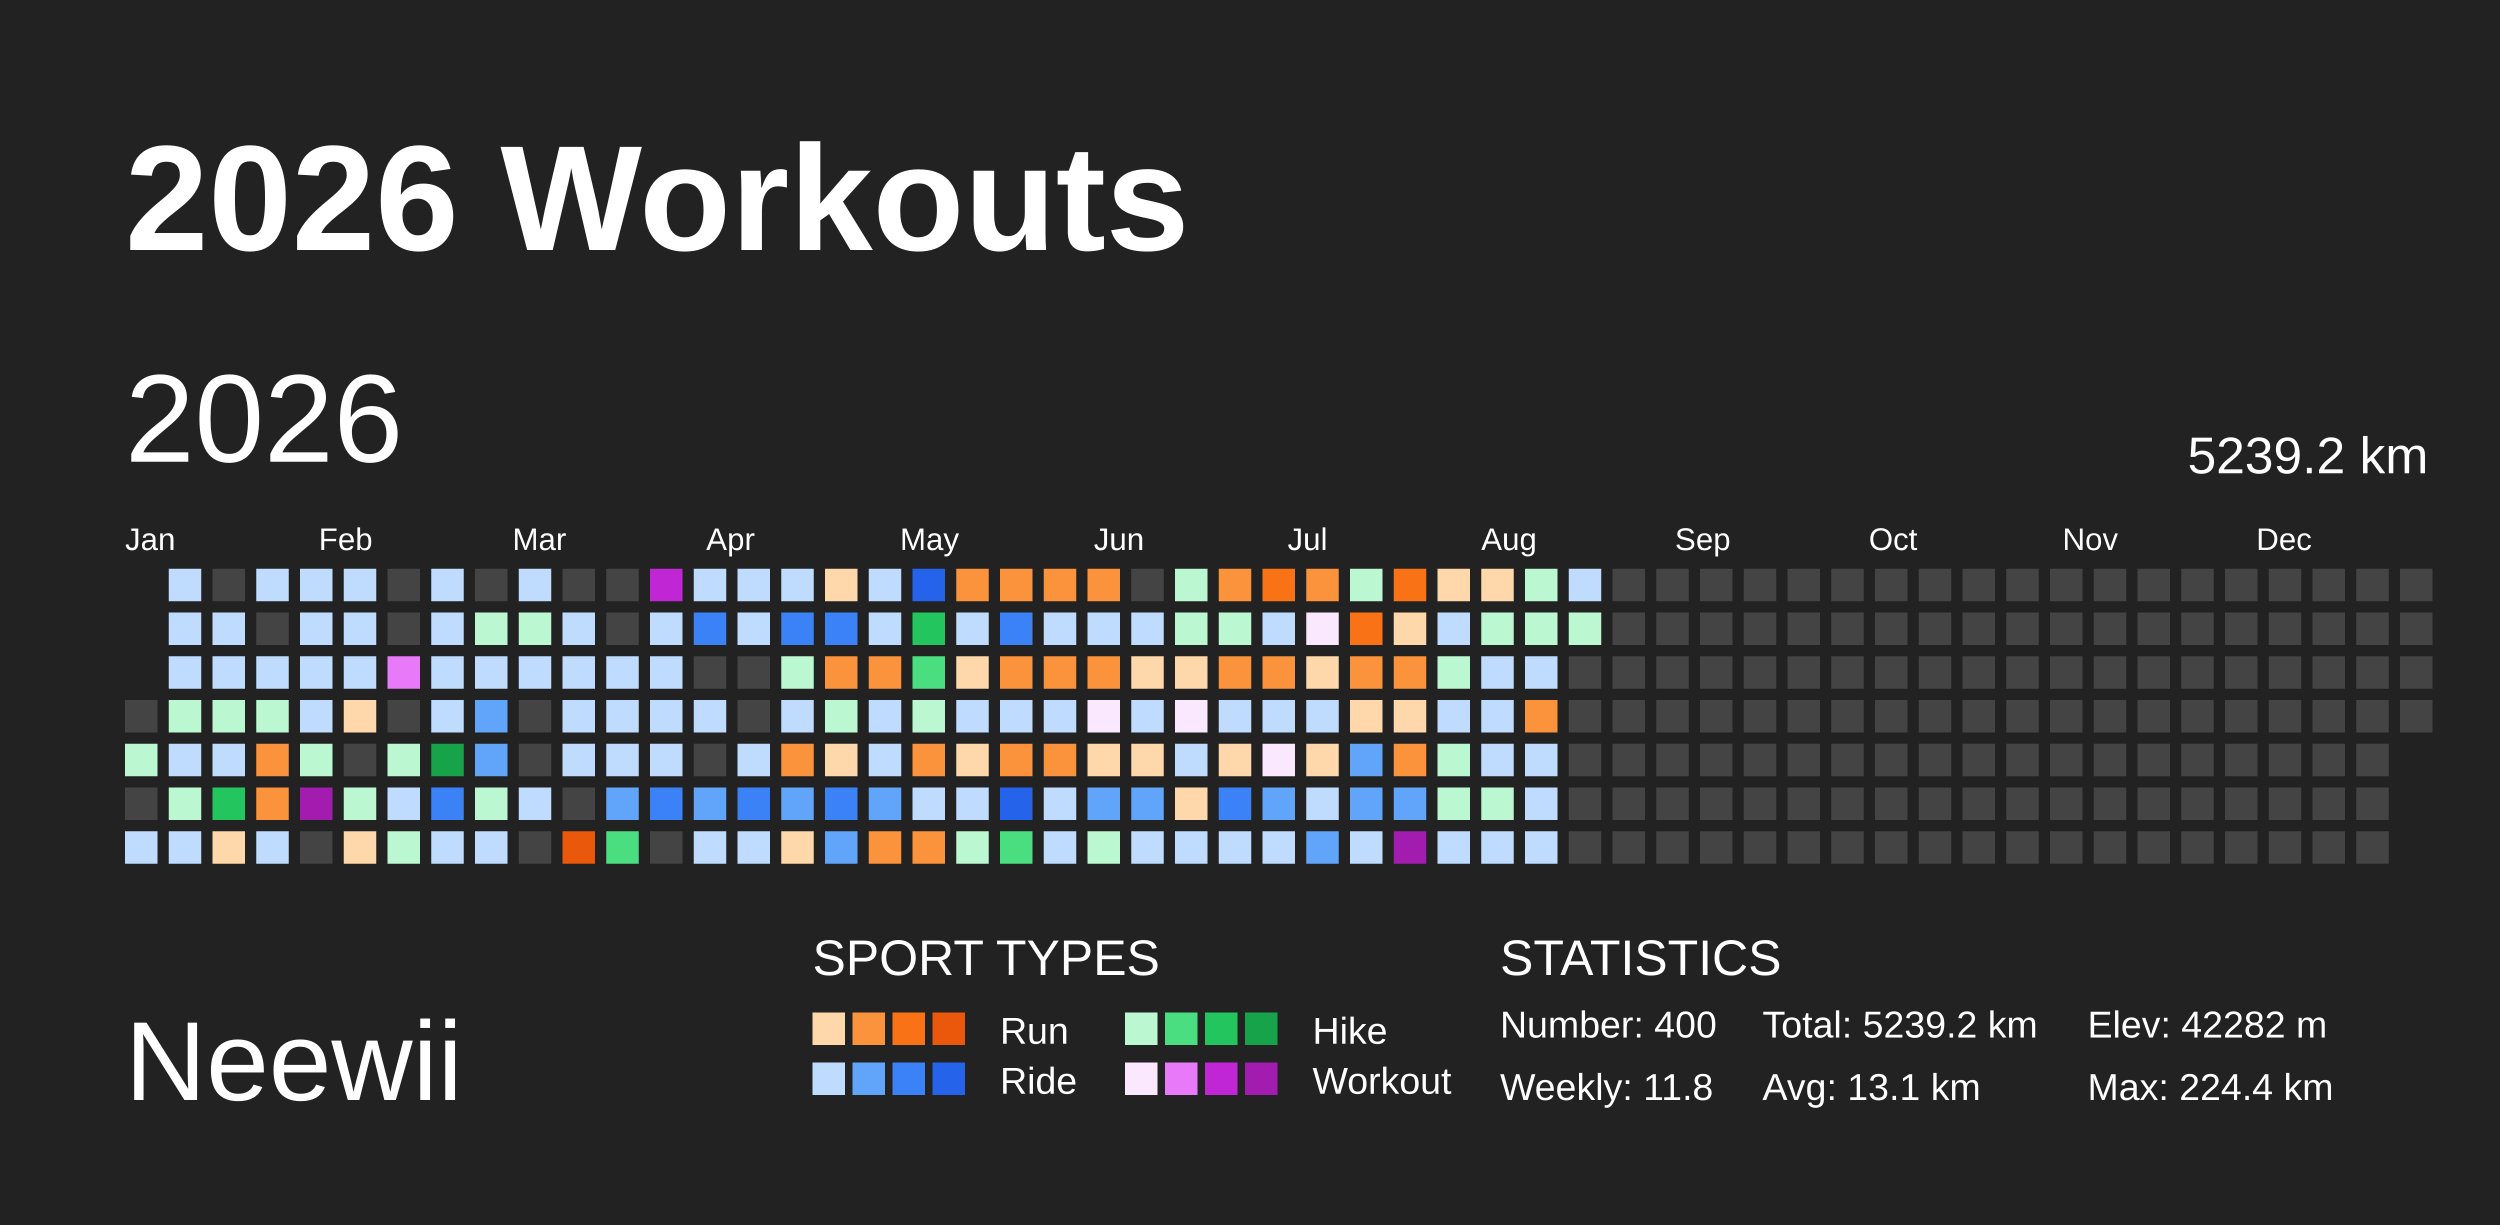
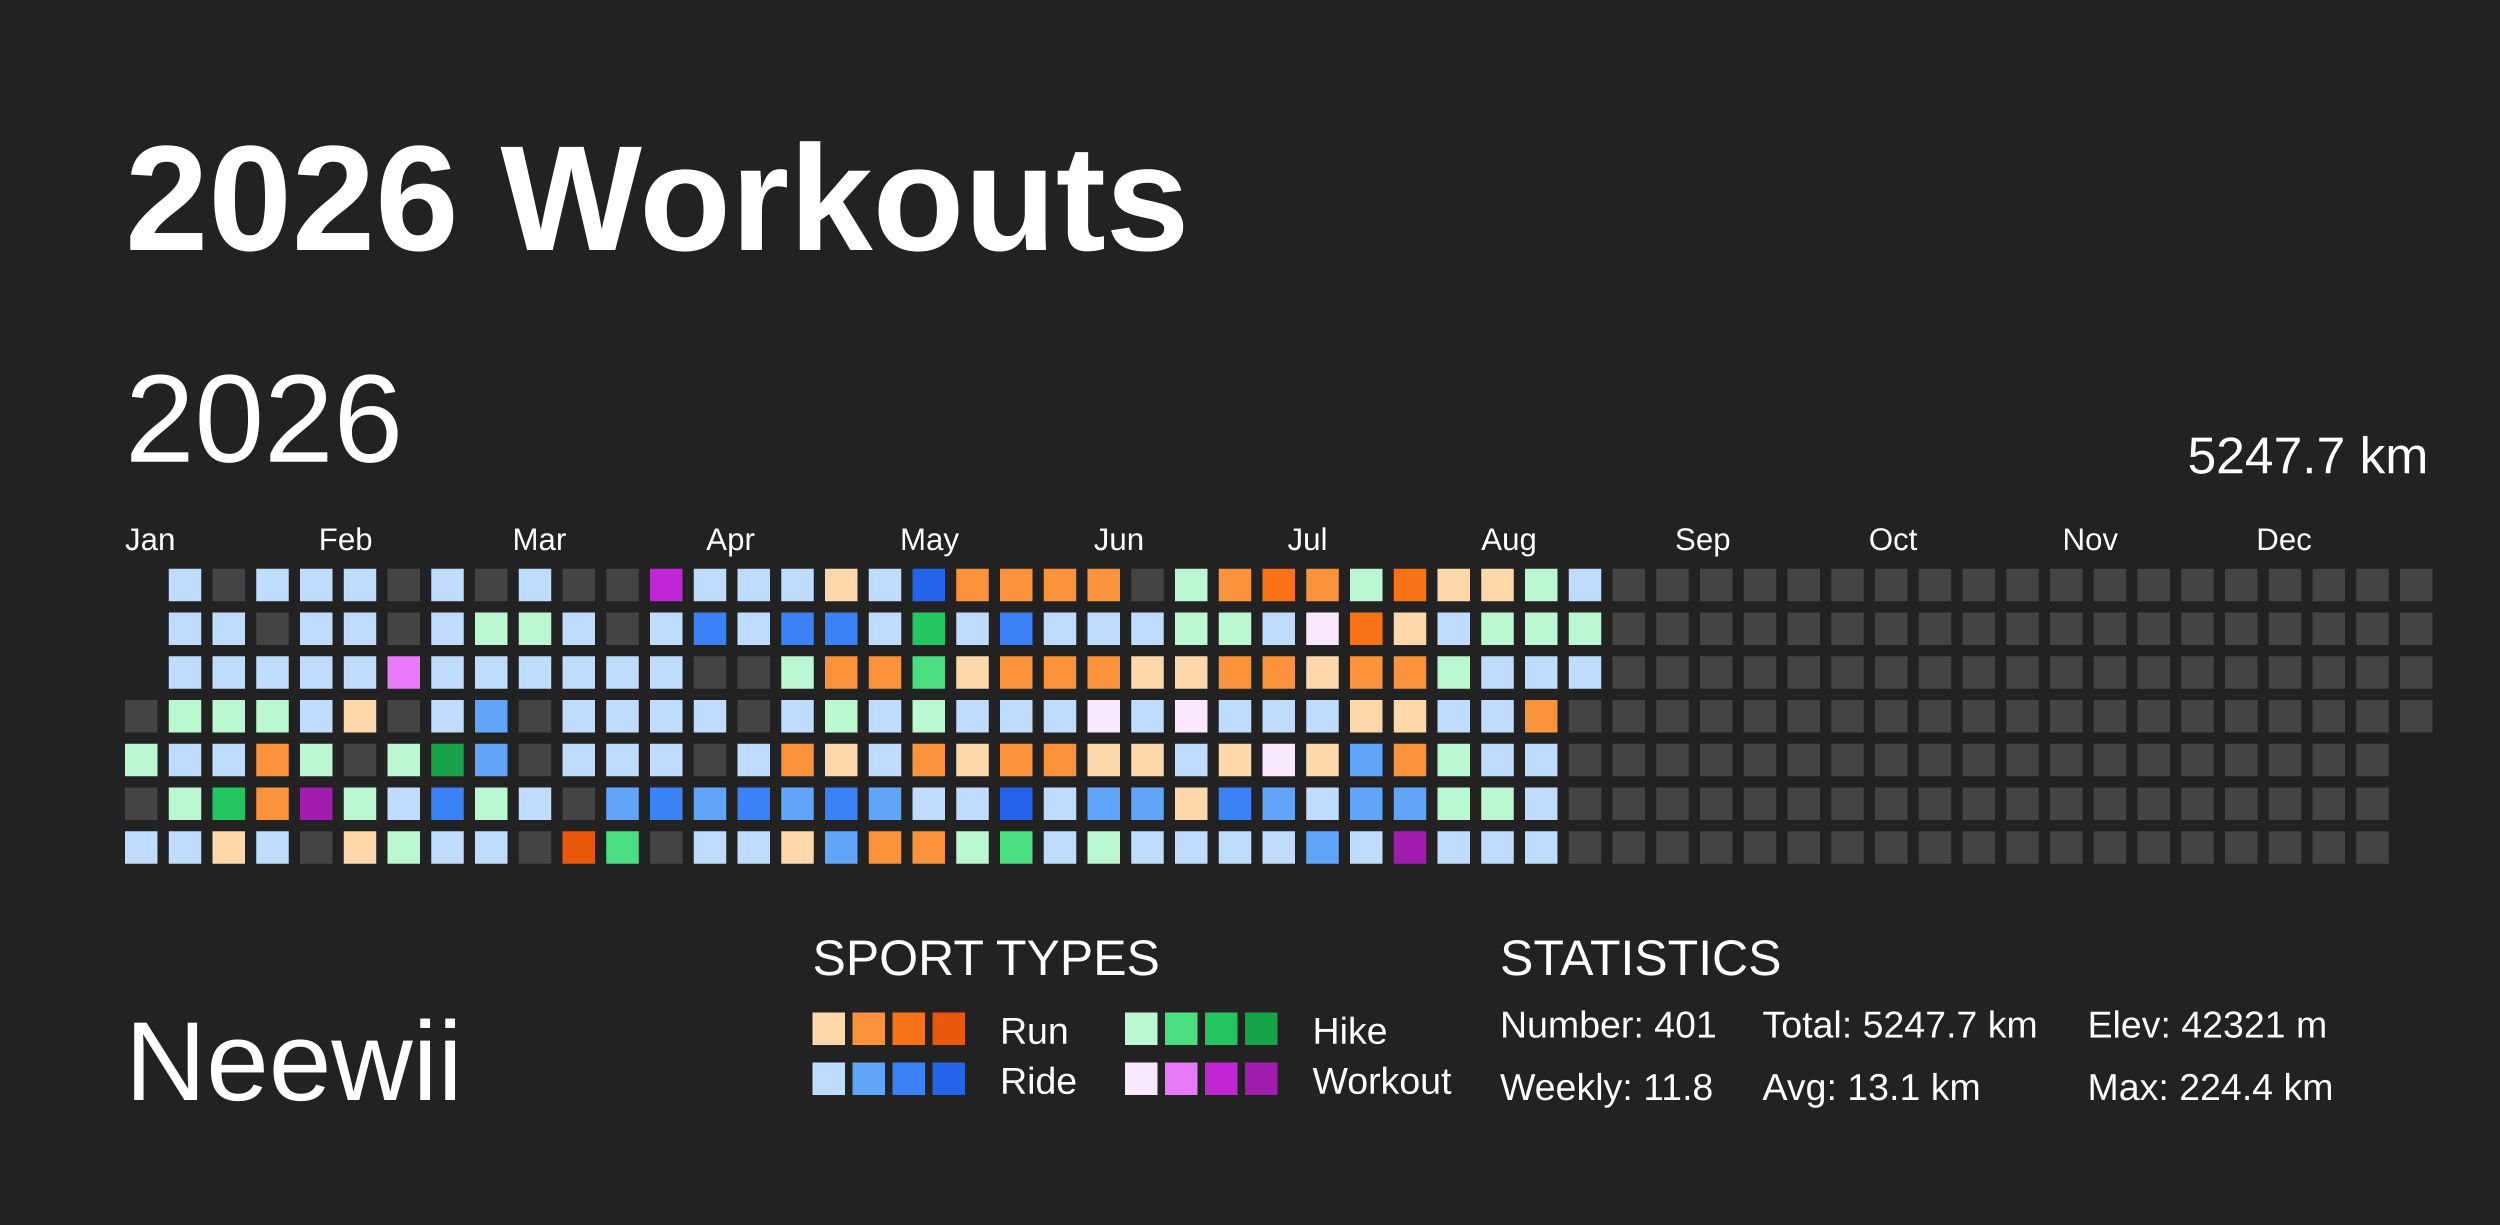
<svg xmlns="http://www.w3.org/2000/svg" baseProfile="full" height="98mm" version="1.1" viewBox="0,0,200,98" width="200mm">
  <defs />
  <rect fill="#222222" height="98" width="200" x="0" y="0" />
  <text fill="#FFFFFF" style="font-size:12px; font-family:Arial; font-weight:bold;" x="10" y="20">2026 Workouts</text>
  <text fill="#FFFFFF" style="font-size:9px; font-family:Arial" x="10" y="88">Neewii</text>
  <text fill="#FFFFFF" style="font-size:4px; font-family:Arial" x="65" y="78">SPORT TYPES</text>
  <rect fill="#fed7aa" height="2.6" width="2.6" x="65.0" y="81" />
  <rect fill="#fb923c" height="2.6" width="2.6" x="68.2" y="81" />
  <rect fill="#f97316" height="2.6" width="2.6" x="71.4" y="81" />
  <rect fill="#ea580c" height="2.6" width="2.6" x="74.6" y="81" />
  <text fill="#FFFFFF" style="font-size:3px; font-family:Arial" x="80" y="83.5">Run</text>
  <rect fill="#bbf7d0" height="2.6" width="2.6" x="90.0" y="81" />
  <rect fill="#4ade80" height="2.6" width="2.6" x="93.2" y="81" />
  <rect fill="#22c55e" height="2.6" width="2.6" x="96.4" y="81" />
  <rect fill="#16a34a" height="2.6" width="2.6" x="99.6" y="81" />
  <text fill="#FFFFFF" style="font-size:3px; font-family:Arial" x="105" y="83.5">Hike</text>
  <rect fill="#bfdbfe" height="2.6" width="2.6" x="65.0" y="85" />
  <rect fill="#60a5fa" height="2.6" width="2.6" x="68.2" y="85" />
  <rect fill="#3b82f6" height="2.6" width="2.6" x="71.4" y="85" />
  <rect fill="#2563eb" height="2.6" width="2.6" x="74.6" y="85" />
  <text fill="#FFFFFF" style="font-size:3px; font-family:Arial" x="80" y="87.5">Ride</text>
  <rect fill="#fae8ff" height="2.6" width="2.6" x="90.0" y="85" />
  <rect fill="#e879f9" height="2.6" width="2.6" x="93.2" y="85" />
  <rect fill="#c026d3" height="2.6" width="2.6" x="96.4" y="85" />
  <rect fill="#a21caf" height="2.6" width="2.6" x="99.6" y="85" />
  <text fill="#FFFFFF" style="font-size:3px; font-family:Arial" x="105" y="87.5">Workout</text>
  <text fill="#FFFFFF" style="font-size:4px; font-family:Arial" x="120" y="78">STATISTICS</text>
-   <text fill="#FFFFFF" style="font-size:3px; font-family:Arial" x="120" y="83">Number: 400</text>
+   <text fill="#FFFFFF" style="font-size:3px; font-family:Arial" x="120" y="83">Number: 401</text>
  <text fill="#FFFFFF" style="font-size:3px; font-family:Arial" x="120" y="88">Weekly: 11.8</text>
-   <text fill="#FFFFFF" style="font-size:3px; font-family:Arial" x="141" y="83">Total: 5239.2 km</text>
+   <text fill="#FFFFFF" style="font-size:3px; font-family:Arial" x="141" y="83">Total: 5247.7 km</text>
  <text fill="#FFFFFF" style="font-size:3px; font-family:Arial" x="141" y="88">Avg: 13.1 km</text>
-   <text fill="#FFFFFF" style="font-size:3px; font-family:Arial" x="167" y="83">Elev: 42282 m</text>
+   <text fill="#FFFFFF" style="font-size:3px; font-family:Arial" x="167" y="83">Elev: 42321 m</text>
  <text fill="#FFFFFF" style="font-size:3px; font-family:Arial" x="167" y="88">Max: 224.4 km</text>
  <text dominant-baseline="hanging" fill="#FFFFFF" style="font-size:10.0px; font-family:Arial;" x="10" y="30">2026</text>
-   <text dominant-baseline="hanging" fill="#FFFFFF" style="font-size:4.125px; font-family:Arial;" x="175" y="35">5239.2 km</text>
+   <text dominant-baseline="hanging" fill="#FFFFFF" style="font-size:4.125px; font-family:Arial;" x="175" y="35">5247.7 km</text>
  <text fill="#FFFFFF" style="font-size:2.5px; font-family:Arial" x="10.0" y="44">Jan</text>
  <text fill="#FFFFFF" style="font-size:2.5px; font-family:Arial" x="25.5" y="44">Feb</text>
  <text fill="#FFFFFF" style="font-size:2.5px; font-family:Arial" x="41.0" y="44">Mar</text>
  <text fill="#FFFFFF" style="font-size:2.5px; font-family:Arial" x="56.5" y="44">Apr</text>
  <text fill="#FFFFFF" style="font-size:2.5px; font-family:Arial" x="72.0" y="44">May</text>
  <text fill="#FFFFFF" style="font-size:2.5px; font-family:Arial" x="87.5" y="44">Jun</text>
  <text fill="#FFFFFF" style="font-size:2.5px; font-family:Arial" x="103.0" y="44">Jul</text>
  <text fill="#FFFFFF" style="font-size:2.5px; font-family:Arial" x="118.5" y="44">Aug</text>
  <text fill="#FFFFFF" style="font-size:2.5px; font-family:Arial" x="134.0" y="44">Sep</text>
  <text fill="#FFFFFF" style="font-size:2.5px; font-family:Arial" x="149.5" y="44">Oct</text>
  <text fill="#FFFFFF" style="font-size:2.5px; font-family:Arial" x="165.0" y="44">Nov</text>
  <text fill="#FFFFFF" style="font-size:2.5px; font-family:Arial" x="180.5" y="44">Dec</text>
  <rect fill="#444444" height="2.6" width="2.6" x="10.0" y="56.0" />
  <rect fill="#bbf7d0" height="2.6" width="2.6" x="10.0" y="59.5" />
  <rect fill="#444444" height="2.6" width="2.6" x="10.0" y="63.0" />
  <rect fill="#bfdbfe" height="2.6" width="2.6" x="10.0" y="66.5" />
  <rect fill="#bfdbfe" height="2.6" width="2.6" x="13.5" y="45.5" />
  <rect fill="#bfdbfe" height="2.6" width="2.6" x="13.5" y="49.0" />
  <rect fill="#bfdbfe" height="2.6" width="2.6" x="13.5" y="52.5" />
  <rect fill="#bbf7d0" height="2.6" width="2.6" x="13.5" y="56.0" />
  <rect fill="#bfdbfe" height="2.6" width="2.6" x="13.5" y="59.5" />
  <rect fill="#bbf7d0" height="2.6" width="2.6" x="13.5" y="63.0" />
  <rect fill="#bfdbfe" height="2.6" width="2.6" x="13.5" y="66.5" />
  <rect fill="#444444" height="2.6" width="2.6" x="17.0" y="45.5" />
  <rect fill="#bfdbfe" height="2.6" width="2.6" x="17.0" y="49.0" />
  <rect fill="#bfdbfe" height="2.6" width="2.6" x="17.0" y="52.5" />
  <rect fill="#bbf7d0" height="2.6" width="2.6" x="17.0" y="56.0" />
  <rect fill="#bfdbfe" height="2.6" width="2.6" x="17.0" y="59.5" />
  <rect fill="#22c55e" height="2.6" width="2.6" x="17.0" y="63.0" />
  <rect fill="#fed7aa" height="2.6" width="2.6" x="17.0" y="66.5" />
  <rect fill="#bfdbfe" height="2.6" width="2.6" x="20.5" y="45.5" />
  <rect fill="#444444" height="2.6" width="2.6" x="20.5" y="49.0" />
  <rect fill="#bfdbfe" height="2.6" width="2.6" x="20.5" y="52.5" />
  <rect fill="#bbf7d0" height="2.6" width="2.6" x="20.5" y="56.0" />
  <rect fill="#fb923c" height="2.6" width="2.6" x="20.5" y="59.5" />
  <rect fill="#fb923c" height="2.6" width="2.6" x="20.5" y="63.0" />
  <rect fill="#bfdbfe" height="2.6" width="2.6" x="20.5" y="66.5" />
  <rect fill="#bfdbfe" height="2.6" width="2.6" x="24.0" y="45.5" />
  <rect fill="#bfdbfe" height="2.6" width="2.6" x="24.0" y="49.0" />
  <rect fill="#bfdbfe" height="2.6" width="2.6" x="24.0" y="52.5" />
  <rect fill="#bfdbfe" height="2.6" width="2.6" x="24.0" y="56.0" />
  <rect fill="#bbf7d0" height="2.6" width="2.6" x="24.0" y="59.5" />
  <rect fill="#a21caf" height="2.6" width="2.6" x="24.0" y="63.0" />
  <rect fill="#444444" height="2.6" width="2.6" x="24.0" y="66.5" />
  <rect fill="#bfdbfe" height="2.6" width="2.6" x="27.5" y="45.5" />
  <rect fill="#bfdbfe" height="2.6" width="2.6" x="27.5" y="49.0" />
  <rect fill="#bfdbfe" height="2.6" width="2.6" x="27.5" y="52.5" />
  <rect fill="#fed7aa" height="2.6" width="2.6" x="27.5" y="56.0" />
  <rect fill="#444444" height="2.6" width="2.6" x="27.5" y="59.5" />
  <rect fill="#bbf7d0" height="2.6" width="2.6" x="27.5" y="63.0" />
  <rect fill="#fed7aa" height="2.6" width="2.6" x="27.5" y="66.5" />
  <rect fill="#444444" height="2.6" width="2.6" x="31.0" y="45.5" />
  <rect fill="#444444" height="2.6" width="2.6" x="31.0" y="49.0" />
  <rect fill="#e879f9" height="2.6" width="2.6" x="31.0" y="52.5" />
  <rect fill="#444444" height="2.6" width="2.6" x="31.0" y="56.0" />
  <rect fill="#bbf7d0" height="2.6" width="2.6" x="31.0" y="59.5" />
  <rect fill="#bfdbfe" height="2.6" width="2.6" x="31.0" y="63.0" />
  <rect fill="#bbf7d0" height="2.6" width="2.6" x="31.0" y="66.5" />
  <rect fill="#bfdbfe" height="2.6" width="2.6" x="34.5" y="45.5" />
  <rect fill="#bfdbfe" height="2.6" width="2.6" x="34.5" y="49.0" />
  <rect fill="#bfdbfe" height="2.6" width="2.6" x="34.5" y="52.5" />
  <rect fill="#bfdbfe" height="2.6" width="2.6" x="34.5" y="56.0" />
  <rect fill="#16a34a" height="2.6" width="2.6" x="34.5" y="59.5" />
  <rect fill="#3b82f6" height="2.6" width="2.6" x="34.5" y="63.0" />
  <rect fill="#bfdbfe" height="2.6" width="2.6" x="34.5" y="66.5" />
  <rect fill="#444444" height="2.6" width="2.6" x="38.0" y="45.5" />
  <rect fill="#bbf7d0" height="2.6" width="2.6" x="38.0" y="49.0" />
  <rect fill="#bfdbfe" height="2.6" width="2.6" x="38.0" y="52.5" />
  <rect fill="#60a5fa" height="2.6" width="2.6" x="38.0" y="56.0" />
  <rect fill="#60a5fa" height="2.6" width="2.6" x="38.0" y="59.5" />
  <rect fill="#bbf7d0" height="2.6" width="2.6" x="38.0" y="63.0" />
  <rect fill="#bfdbfe" height="2.6" width="2.6" x="38.0" y="66.5" />
  <rect fill="#bfdbfe" height="2.6" width="2.6" x="41.5" y="45.5" />
  <rect fill="#bbf7d0" height="2.6" width="2.6" x="41.5" y="49.0" />
  <rect fill="#bfdbfe" height="2.6" width="2.6" x="41.5" y="52.5" />
  <rect fill="#444444" height="2.6" width="2.6" x="41.5" y="56.0" />
  <rect fill="#444444" height="2.6" width="2.6" x="41.5" y="59.5" />
  <rect fill="#bfdbfe" height="2.6" width="2.6" x="41.5" y="63.0" />
  <rect fill="#444444" height="2.6" width="2.6" x="41.5" y="66.5" />
  <rect fill="#444444" height="2.6" width="2.6" x="45.0" y="45.5" />
  <rect fill="#bfdbfe" height="2.6" width="2.6" x="45.0" y="49.0" />
  <rect fill="#bfdbfe" height="2.6" width="2.6" x="45.0" y="52.5" />
  <rect fill="#bfdbfe" height="2.6" width="2.6" x="45.0" y="56.0" />
  <rect fill="#bfdbfe" height="2.6" width="2.6" x="45.0" y="59.5" />
  <rect fill="#444444" height="2.6" width="2.6" x="45.0" y="63.0" />
  <rect fill="#ea580c" height="2.6" width="2.6" x="45.0" y="66.5" />
  <rect fill="#444444" height="2.6" width="2.6" x="48.5" y="45.5" />
  <rect fill="#444444" height="2.6" width="2.6" x="48.5" y="49.0" />
  <rect fill="#bfdbfe" height="2.6" width="2.6" x="48.5" y="52.5" />
  <rect fill="#bfdbfe" height="2.6" width="2.6" x="48.5" y="56.0" />
  <rect fill="#bfdbfe" height="2.6" width="2.6" x="48.5" y="59.5" />
  <rect fill="#60a5fa" height="2.6" width="2.6" x="48.5" y="63.0" />
  <rect fill="#4ade80" height="2.6" width="2.6" x="48.5" y="66.5" />
  <rect fill="#c026d3" height="2.6" width="2.6" x="52.0" y="45.5" />
  <rect fill="#bfdbfe" height="2.6" width="2.6" x="52.0" y="49.0" />
  <rect fill="#bfdbfe" height="2.6" width="2.6" x="52.0" y="52.5" />
  <rect fill="#bfdbfe" height="2.6" width="2.6" x="52.0" y="56.0" />
  <rect fill="#bfdbfe" height="2.6" width="2.6" x="52.0" y="59.5" />
  <rect fill="#3b82f6" height="2.6" width="2.6" x="52.0" y="63.0" />
  <rect fill="#444444" height="2.6" width="2.6" x="52.0" y="66.5" />
  <rect fill="#bfdbfe" height="2.6" width="2.6" x="55.5" y="45.5" />
  <rect fill="#3b82f6" height="2.6" width="2.6" x="55.5" y="49.0" />
  <rect fill="#444444" height="2.6" width="2.6" x="55.5" y="52.5" />
  <rect fill="#bfdbfe" height="2.6" width="2.6" x="55.5" y="56.0" />
  <rect fill="#444444" height="2.6" width="2.6" x="55.5" y="59.5" />
  <rect fill="#60a5fa" height="2.6" width="2.6" x="55.5" y="63.0" />
  <rect fill="#bfdbfe" height="2.6" width="2.6" x="55.5" y="66.5" />
  <rect fill="#bfdbfe" height="2.6" width="2.6" x="59.0" y="45.5" />
  <rect fill="#bfdbfe" height="2.6" width="2.6" x="59.0" y="49.0" />
  <rect fill="#444444" height="2.6" width="2.6" x="59.0" y="52.5" />
  <rect fill="#444444" height="2.6" width="2.6" x="59.0" y="56.0" />
  <rect fill="#bfdbfe" height="2.6" width="2.6" x="59.0" y="59.5" />
  <rect fill="#3b82f6" height="2.6" width="2.6" x="59.0" y="63.0" />
  <rect fill="#bfdbfe" height="2.6" width="2.6" x="59.0" y="66.5" />
  <rect fill="#bfdbfe" height="2.6" width="2.6" x="62.5" y="45.5" />
  <rect fill="#3b82f6" height="2.6" width="2.6" x="62.5" y="49.0" />
  <rect fill="#bbf7d0" height="2.6" width="2.6" x="62.5" y="52.5" />
  <rect fill="#bfdbfe" height="2.6" width="2.6" x="62.5" y="56.0" />
  <rect fill="#fb923c" height="2.6" width="2.6" x="62.5" y="59.5" />
  <rect fill="#60a5fa" height="2.6" width="2.6" x="62.5" y="63.0" />
  <rect fill="#fed7aa" height="2.6" width="2.6" x="62.5" y="66.5" />
  <rect fill="#fed7aa" height="2.6" width="2.6" x="66.0" y="45.5" />
  <rect fill="#3b82f6" height="2.6" width="2.6" x="66.0" y="49.0" />
  <rect fill="#fb923c" height="2.6" width="2.6" x="66.0" y="52.5" />
  <rect fill="#bbf7d0" height="2.6" width="2.6" x="66.0" y="56.0" />
  <rect fill="#fed7aa" height="2.6" width="2.6" x="66.0" y="59.5" />
  <rect fill="#3b82f6" height="2.6" width="2.6" x="66.0" y="63.0" />
  <rect fill="#60a5fa" height="2.6" width="2.6" x="66.0" y="66.5" />
  <rect fill="#bfdbfe" height="2.6" width="2.6" x="69.5" y="45.5" />
  <rect fill="#bfdbfe" height="2.6" width="2.6" x="69.5" y="49.0" />
  <rect fill="#fb923c" height="2.6" width="2.6" x="69.5" y="52.5" />
  <rect fill="#bfdbfe" height="2.6" width="2.6" x="69.5" y="56.0" />
  <rect fill="#bfdbfe" height="2.6" width="2.6" x="69.5" y="59.5" />
  <rect fill="#60a5fa" height="2.6" width="2.6" x="69.5" y="63.0" />
  <rect fill="#fb923c" height="2.6" width="2.6" x="69.5" y="66.5" />
  <rect fill="#2563eb" height="2.6" width="2.6" x="73.0" y="45.5" />
  <rect fill="#22c55e" height="2.6" width="2.6" x="73.0" y="49.0" />
  <rect fill="#4ade80" height="2.6" width="2.6" x="73.0" y="52.5" />
  <rect fill="#bbf7d0" height="2.6" width="2.6" x="73.0" y="56.0" />
  <rect fill="#fb923c" height="2.6" width="2.6" x="73.0" y="59.5" />
  <rect fill="#bfdbfe" height="2.6" width="2.6" x="73.0" y="63.0" />
  <rect fill="#fb923c" height="2.6" width="2.6" x="73.0" y="66.5" />
  <rect fill="#fb923c" height="2.6" width="2.6" x="76.5" y="45.5" />
  <rect fill="#bfdbfe" height="2.6" width="2.6" x="76.5" y="49.0" />
  <rect fill="#fed7aa" height="2.6" width="2.6" x="76.5" y="52.5" />
  <rect fill="#bfdbfe" height="2.6" width="2.6" x="76.5" y="56.0" />
  <rect fill="#fed7aa" height="2.6" width="2.6" x="76.5" y="59.5" />
  <rect fill="#bfdbfe" height="2.6" width="2.6" x="76.5" y="63.0" />
  <rect fill="#bbf7d0" height="2.6" width="2.6" x="76.5" y="66.5" />
  <rect fill="#fb923c" height="2.6" width="2.6" x="80.0" y="45.5" />
  <rect fill="#3b82f6" height="2.6" width="2.6" x="80.0" y="49.0" />
  <rect fill="#fb923c" height="2.6" width="2.6" x="80.0" y="52.5" />
  <rect fill="#bfdbfe" height="2.6" width="2.6" x="80.0" y="56.0" />
  <rect fill="#fb923c" height="2.6" width="2.6" x="80.0" y="59.5" />
  <rect fill="#2563eb" height="2.6" width="2.6" x="80.0" y="63.0" />
  <rect fill="#4ade80" height="2.6" width="2.6" x="80.0" y="66.5" />
  <rect fill="#fb923c" height="2.6" width="2.6" x="83.5" y="45.5" />
  <rect fill="#bfdbfe" height="2.6" width="2.6" x="83.5" y="49.0" />
  <rect fill="#fb923c" height="2.6" width="2.6" x="83.5" y="52.5" />
  <rect fill="#bfdbfe" height="2.6" width="2.6" x="83.5" y="56.0" />
  <rect fill="#fb923c" height="2.6" width="2.6" x="83.5" y="59.5" />
  <rect fill="#bfdbfe" height="2.6" width="2.6" x="83.5" y="63.0" />
  <rect fill="#bfdbfe" height="2.6" width="2.6" x="83.5" y="66.5" />
  <rect fill="#fb923c" height="2.6" width="2.6" x="87.0" y="45.5" />
  <rect fill="#bfdbfe" height="2.6" width="2.6" x="87.0" y="49.0" />
  <rect fill="#fb923c" height="2.6" width="2.6" x="87.0" y="52.5" />
  <rect fill="#fae8ff" height="2.6" width="2.6" x="87.0" y="56.0" />
  <rect fill="#fed7aa" height="2.6" width="2.6" x="87.0" y="59.5" />
  <rect fill="#60a5fa" height="2.6" width="2.6" x="87.0" y="63.0" />
  <rect fill="#bbf7d0" height="2.6" width="2.6" x="87.0" y="66.5" />
  <rect fill="#444444" height="2.6" width="2.6" x="90.5" y="45.5" />
  <rect fill="#bfdbfe" height="2.6" width="2.6" x="90.5" y="49.0" />
  <rect fill="#fed7aa" height="2.6" width="2.6" x="90.5" y="52.5" />
  <rect fill="#bfdbfe" height="2.6" width="2.6" x="90.5" y="56.0" />
  <rect fill="#fed7aa" height="2.6" width="2.6" x="90.5" y="59.5" />
  <rect fill="#60a5fa" height="2.6" width="2.6" x="90.5" y="63.0" />
  <rect fill="#bfdbfe" height="2.6" width="2.6" x="90.5" y="66.5" />
  <rect fill="#bbf7d0" height="2.6" width="2.6" x="94.0" y="45.5" />
  <rect fill="#bbf7d0" height="2.6" width="2.6" x="94.0" y="49.0" />
  <rect fill="#fed7aa" height="2.6" width="2.6" x="94.0" y="52.5" />
  <rect fill="#fae8ff" height="2.6" width="2.6" x="94.0" y="56.0" />
  <rect fill="#bfdbfe" height="2.6" width="2.6" x="94.0" y="59.5" />
  <rect fill="#fed7aa" height="2.6" width="2.6" x="94.0" y="63.0" />
  <rect fill="#bfdbfe" height="2.6" width="2.6" x="94.0" y="66.5" />
  <rect fill="#fb923c" height="2.6" width="2.6" x="97.5" y="45.5" />
  <rect fill="#bbf7d0" height="2.6" width="2.6" x="97.5" y="49.0" />
  <rect fill="#fb923c" height="2.6" width="2.6" x="97.5" y="52.5" />
  <rect fill="#bfdbfe" height="2.6" width="2.6" x="97.5" y="56.0" />
  <rect fill="#fed7aa" height="2.6" width="2.6" x="97.5" y="59.5" />
  <rect fill="#3b82f6" height="2.6" width="2.6" x="97.5" y="63.0" />
  <rect fill="#bfdbfe" height="2.6" width="2.6" x="97.5" y="66.5" />
  <rect fill="#f97316" height="2.6" width="2.6" x="101.0" y="45.5" />
  <rect fill="#bfdbfe" height="2.6" width="2.6" x="101.0" y="49.0" />
  <rect fill="#fb923c" height="2.6" width="2.6" x="101.0" y="52.5" />
  <rect fill="#bfdbfe" height="2.6" width="2.6" x="101.0" y="56.0" />
  <rect fill="#fae8ff" height="2.6" width="2.6" x="101.0" y="59.5" />
  <rect fill="#60a5fa" height="2.6" width="2.6" x="101.0" y="63.0" />
  <rect fill="#bfdbfe" height="2.6" width="2.6" x="101.0" y="66.5" />
  <rect fill="#fb923c" height="2.6" width="2.6" x="104.5" y="45.5" />
  <rect fill="#fae8ff" height="2.6" width="2.6" x="104.5" y="49.0" />
  <rect fill="#fed7aa" height="2.6" width="2.6" x="104.5" y="52.5" />
  <rect fill="#bfdbfe" height="2.6" width="2.6" x="104.5" y="56.0" />
  <rect fill="#fed7aa" height="2.6" width="2.6" x="104.5" y="59.5" />
  <rect fill="#bfdbfe" height="2.6" width="2.6" x="104.5" y="63.0" />
  <rect fill="#60a5fa" height="2.6" width="2.6" x="104.5" y="66.5" />
  <rect fill="#bbf7d0" height="2.6" width="2.6" x="108.0" y="45.5" />
  <rect fill="#f97316" height="2.6" width="2.6" x="108.0" y="49.0" />
  <rect fill="#fb923c" height="2.6" width="2.6" x="108.0" y="52.5" />
  <rect fill="#fed7aa" height="2.6" width="2.6" x="108.0" y="56.0" />
  <rect fill="#60a5fa" height="2.6" width="2.6" x="108.0" y="59.5" />
  <rect fill="#60a5fa" height="2.6" width="2.6" x="108.0" y="63.0" />
  <rect fill="#bfdbfe" height="2.6" width="2.6" x="108.0" y="66.5" />
  <rect fill="#f97316" height="2.6" width="2.6" x="111.5" y="45.5" />
  <rect fill="#fed7aa" height="2.6" width="2.6" x="111.5" y="49.0" />
  <rect fill="#fb923c" height="2.6" width="2.6" x="111.5" y="52.5" />
  <rect fill="#fed7aa" height="2.6" width="2.6" x="111.5" y="56.0" />
  <rect fill="#fb923c" height="2.6" width="2.6" x="111.5" y="59.5" />
  <rect fill="#60a5fa" height="2.6" width="2.6" x="111.5" y="63.0" />
  <rect fill="#a21caf" height="2.6" width="2.6" x="111.5" y="66.5" />
  <rect fill="#fed7aa" height="2.6" width="2.6" x="115.0" y="45.5" />
  <rect fill="#bfdbfe" height="2.6" width="2.6" x="115.0" y="49.0" />
  <rect fill="#bbf7d0" height="2.6" width="2.6" x="115.0" y="52.5" />
  <rect fill="#bfdbfe" height="2.6" width="2.6" x="115.0" y="56.0" />
  <rect fill="#bbf7d0" height="2.6" width="2.6" x="115.0" y="59.5" />
  <rect fill="#bbf7d0" height="2.6" width="2.6" x="115.0" y="63.0" />
  <rect fill="#bfdbfe" height="2.6" width="2.6" x="115.0" y="66.5" />
  <rect fill="#fed7aa" height="2.6" width="2.6" x="118.5" y="45.5" />
  <rect fill="#bbf7d0" height="2.6" width="2.6" x="118.5" y="49.0" />
  <rect fill="#bfdbfe" height="2.6" width="2.6" x="118.5" y="52.5" />
  <rect fill="#bfdbfe" height="2.6" width="2.6" x="118.5" y="56.0" />
  <rect fill="#bfdbfe" height="2.6" width="2.6" x="118.5" y="59.5" />
  <rect fill="#bbf7d0" height="2.6" width="2.6" x="118.5" y="63.0" />
  <rect fill="#bfdbfe" height="2.6" width="2.6" x="118.5" y="66.5" />
  <rect fill="#bbf7d0" height="2.6" width="2.6" x="122.0" y="45.5" />
  <rect fill="#bbf7d0" height="2.6" width="2.6" x="122.0" y="49.0" />
  <rect fill="#bfdbfe" height="2.6" width="2.6" x="122.0" y="52.5" />
  <rect fill="#fb923c" height="2.6" width="2.6" x="122.0" y="56.0" />
  <rect fill="#bfdbfe" height="2.6" width="2.6" x="122.0" y="59.5" />
  <rect fill="#bfdbfe" height="2.6" width="2.6" x="122.0" y="63.0" />
  <rect fill="#bfdbfe" height="2.6" width="2.6" x="122.0" y="66.5" />
  <rect fill="#bfdbfe" height="2.6" width="2.6" x="125.5" y="45.5" />
  <rect fill="#bbf7d0" height="2.6" width="2.6" x="125.5" y="49.0" />
-   <rect fill="#444444" height="2.6" width="2.6" x="125.5" y="52.5" />
+   <rect fill="#bfdbfe" height="2.6" width="2.6" x="125.5" y="52.5" />
  <rect fill="#444444" height="2.6" width="2.6" x="125.5" y="56.0" />
  <rect fill="#444444" height="2.6" width="2.6" x="125.5" y="59.5" />
  <rect fill="#444444" height="2.6" width="2.6" x="125.5" y="63.0" />
  <rect fill="#444444" height="2.6" width="2.6" x="125.5" y="66.5" />
  <rect fill="#444444" height="2.6" width="2.6" x="129.0" y="45.5" />
  <rect fill="#444444" height="2.6" width="2.6" x="129.0" y="49.0" />
  <rect fill="#444444" height="2.6" width="2.6" x="129.0" y="52.5" />
  <rect fill="#444444" height="2.6" width="2.6" x="129.0" y="56.0" />
  <rect fill="#444444" height="2.6" width="2.6" x="129.0" y="59.5" />
  <rect fill="#444444" height="2.6" width="2.6" x="129.0" y="63.0" />
  <rect fill="#444444" height="2.6" width="2.6" x="129.0" y="66.5" />
  <rect fill="#444444" height="2.6" width="2.6" x="132.5" y="45.5" />
  <rect fill="#444444" height="2.6" width="2.6" x="132.5" y="49.0" />
  <rect fill="#444444" height="2.6" width="2.6" x="132.5" y="52.5" />
  <rect fill="#444444" height="2.6" width="2.6" x="132.5" y="56.0" />
  <rect fill="#444444" height="2.6" width="2.6" x="132.5" y="59.5" />
  <rect fill="#444444" height="2.6" width="2.6" x="132.5" y="63.0" />
  <rect fill="#444444" height="2.6" width="2.6" x="132.5" y="66.5" />
  <rect fill="#444444" height="2.6" width="2.6" x="136.0" y="45.5" />
  <rect fill="#444444" height="2.6" width="2.6" x="136.0" y="49.0" />
  <rect fill="#444444" height="2.6" width="2.6" x="136.0" y="52.5" />
  <rect fill="#444444" height="2.6" width="2.6" x="136.0" y="56.0" />
  <rect fill="#444444" height="2.6" width="2.6" x="136.0" y="59.5" />
  <rect fill="#444444" height="2.6" width="2.6" x="136.0" y="63.0" />
  <rect fill="#444444" height="2.6" width="2.6" x="136.0" y="66.5" />
  <rect fill="#444444" height="2.6" width="2.6" x="139.5" y="45.5" />
  <rect fill="#444444" height="2.6" width="2.6" x="139.5" y="49.0" />
  <rect fill="#444444" height="2.6" width="2.6" x="139.5" y="52.5" />
  <rect fill="#444444" height="2.6" width="2.6" x="139.5" y="56.0" />
  <rect fill="#444444" height="2.6" width="2.6" x="139.5" y="59.5" />
  <rect fill="#444444" height="2.6" width="2.6" x="139.5" y="63.0" />
  <rect fill="#444444" height="2.6" width="2.6" x="139.5" y="66.5" />
  <rect fill="#444444" height="2.6" width="2.6" x="143.0" y="45.5" />
  <rect fill="#444444" height="2.6" width="2.6" x="143.0" y="49.0" />
  <rect fill="#444444" height="2.6" width="2.6" x="143.0" y="52.5" />
  <rect fill="#444444" height="2.6" width="2.6" x="143.0" y="56.0" />
  <rect fill="#444444" height="2.6" width="2.6" x="143.0" y="59.5" />
  <rect fill="#444444" height="2.6" width="2.6" x="143.0" y="63.0" />
  <rect fill="#444444" height="2.6" width="2.6" x="143.0" y="66.5" />
  <rect fill="#444444" height="2.6" width="2.6" x="146.5" y="45.5" />
  <rect fill="#444444" height="2.6" width="2.6" x="146.5" y="49.0" />
  <rect fill="#444444" height="2.6" width="2.6" x="146.5" y="52.5" />
  <rect fill="#444444" height="2.6" width="2.6" x="146.5" y="56.0" />
  <rect fill="#444444" height="2.6" width="2.6" x="146.5" y="59.5" />
  <rect fill="#444444" height="2.6" width="2.6" x="146.5" y="63.0" />
  <rect fill="#444444" height="2.6" width="2.6" x="146.5" y="66.5" />
  <rect fill="#444444" height="2.6" width="2.6" x="150.0" y="45.5" />
  <rect fill="#444444" height="2.6" width="2.6" x="150.0" y="49.0" />
  <rect fill="#444444" height="2.6" width="2.6" x="150.0" y="52.5" />
  <rect fill="#444444" height="2.6" width="2.6" x="150.0" y="56.0" />
  <rect fill="#444444" height="2.6" width="2.6" x="150.0" y="59.5" />
  <rect fill="#444444" height="2.6" width="2.6" x="150.0" y="63.0" />
  <rect fill="#444444" height="2.6" width="2.6" x="150.0" y="66.5" />
  <rect fill="#444444" height="2.6" width="2.6" x="153.5" y="45.5" />
  <rect fill="#444444" height="2.6" width="2.6" x="153.5" y="49.0" />
  <rect fill="#444444" height="2.6" width="2.6" x="153.5" y="52.5" />
  <rect fill="#444444" height="2.6" width="2.6" x="153.5" y="56.0" />
  <rect fill="#444444" height="2.6" width="2.6" x="153.5" y="59.5" />
  <rect fill="#444444" height="2.6" width="2.6" x="153.5" y="63.0" />
  <rect fill="#444444" height="2.6" width="2.6" x="153.5" y="66.5" />
  <rect fill="#444444" height="2.6" width="2.6" x="157.0" y="45.5" />
  <rect fill="#444444" height="2.6" width="2.6" x="157.0" y="49.0" />
  <rect fill="#444444" height="2.6" width="2.6" x="157.0" y="52.5" />
  <rect fill="#444444" height="2.6" width="2.6" x="157.0" y="56.0" />
  <rect fill="#444444" height="2.6" width="2.6" x="157.0" y="59.5" />
  <rect fill="#444444" height="2.6" width="2.6" x="157.0" y="63.0" />
  <rect fill="#444444" height="2.6" width="2.6" x="157.0" y="66.5" />
  <rect fill="#444444" height="2.6" width="2.6" x="160.5" y="45.5" />
  <rect fill="#444444" height="2.6" width="2.6" x="160.5" y="49.0" />
  <rect fill="#444444" height="2.6" width="2.6" x="160.5" y="52.5" />
  <rect fill="#444444" height="2.6" width="2.6" x="160.5" y="56.0" />
  <rect fill="#444444" height="2.6" width="2.6" x="160.5" y="59.5" />
  <rect fill="#444444" height="2.6" width="2.6" x="160.5" y="63.0" />
  <rect fill="#444444" height="2.6" width="2.6" x="160.5" y="66.5" />
  <rect fill="#444444" height="2.6" width="2.6" x="164.0" y="45.5" />
  <rect fill="#444444" height="2.6" width="2.6" x="164.0" y="49.0" />
  <rect fill="#444444" height="2.6" width="2.6" x="164.0" y="52.5" />
  <rect fill="#444444" height="2.6" width="2.6" x="164.0" y="56.0" />
  <rect fill="#444444" height="2.6" width="2.6" x="164.0" y="59.5" />
  <rect fill="#444444" height="2.6" width="2.6" x="164.0" y="63.0" />
  <rect fill="#444444" height="2.6" width="2.6" x="164.0" y="66.5" />
  <rect fill="#444444" height="2.6" width="2.6" x="167.5" y="45.5" />
  <rect fill="#444444" height="2.6" width="2.6" x="167.5" y="49.0" />
  <rect fill="#444444" height="2.6" width="2.6" x="167.5" y="52.5" />
  <rect fill="#444444" height="2.6" width="2.6" x="167.5" y="56.0" />
  <rect fill="#444444" height="2.6" width="2.6" x="167.5" y="59.5" />
  <rect fill="#444444" height="2.6" width="2.6" x="167.5" y="63.0" />
  <rect fill="#444444" height="2.6" width="2.6" x="167.5" y="66.5" />
  <rect fill="#444444" height="2.6" width="2.6" x="171.0" y="45.5" />
  <rect fill="#444444" height="2.6" width="2.6" x="171.0" y="49.0" />
  <rect fill="#444444" height="2.6" width="2.6" x="171.0" y="52.5" />
  <rect fill="#444444" height="2.6" width="2.6" x="171.0" y="56.0" />
  <rect fill="#444444" height="2.6" width="2.6" x="171.0" y="59.5" />
  <rect fill="#444444" height="2.6" width="2.6" x="171.0" y="63.0" />
  <rect fill="#444444" height="2.6" width="2.6" x="171.0" y="66.5" />
  <rect fill="#444444" height="2.6" width="2.6" x="174.5" y="45.5" />
  <rect fill="#444444" height="2.6" width="2.6" x="174.5" y="49.0" />
  <rect fill="#444444" height="2.6" width="2.6" x="174.5" y="52.5" />
  <rect fill="#444444" height="2.6" width="2.6" x="174.5" y="56.0" />
  <rect fill="#444444" height="2.6" width="2.6" x="174.5" y="59.5" />
  <rect fill="#444444" height="2.6" width="2.6" x="174.5" y="63.0" />
  <rect fill="#444444" height="2.6" width="2.6" x="174.5" y="66.5" />
  <rect fill="#444444" height="2.6" width="2.6" x="178.0" y="45.5" />
  <rect fill="#444444" height="2.6" width="2.6" x="178.0" y="49.0" />
  <rect fill="#444444" height="2.6" width="2.6" x="178.0" y="52.5" />
  <rect fill="#444444" height="2.6" width="2.6" x="178.0" y="56.0" />
  <rect fill="#444444" height="2.6" width="2.6" x="178.0" y="59.5" />
  <rect fill="#444444" height="2.6" width="2.6" x="178.0" y="63.0" />
  <rect fill="#444444" height="2.6" width="2.6" x="178.0" y="66.5" />
  <rect fill="#444444" height="2.6" width="2.6" x="181.5" y="45.5" />
  <rect fill="#444444" height="2.6" width="2.6" x="181.5" y="49.0" />
  <rect fill="#444444" height="2.6" width="2.6" x="181.5" y="52.5" />
  <rect fill="#444444" height="2.6" width="2.6" x="181.5" y="56.0" />
  <rect fill="#444444" height="2.6" width="2.6" x="181.5" y="59.5" />
  <rect fill="#444444" height="2.6" width="2.6" x="181.5" y="63.0" />
  <rect fill="#444444" height="2.6" width="2.6" x="181.5" y="66.5" />
  <rect fill="#444444" height="2.6" width="2.6" x="185.0" y="45.5" />
  <rect fill="#444444" height="2.6" width="2.6" x="185.0" y="49.0" />
  <rect fill="#444444" height="2.6" width="2.6" x="185.0" y="52.5" />
  <rect fill="#444444" height="2.6" width="2.6" x="185.0" y="56.0" />
  <rect fill="#444444" height="2.6" width="2.6" x="185.0" y="59.5" />
  <rect fill="#444444" height="2.6" width="2.6" x="185.0" y="63.0" />
  <rect fill="#444444" height="2.6" width="2.6" x="185.0" y="66.5" />
  <rect fill="#444444" height="2.6" width="2.6" x="188.5" y="45.5" />
  <rect fill="#444444" height="2.6" width="2.6" x="188.5" y="49.0" />
  <rect fill="#444444" height="2.6" width="2.6" x="188.5" y="52.5" />
  <rect fill="#444444" height="2.6" width="2.6" x="188.5" y="56.0" />
  <rect fill="#444444" height="2.6" width="2.6" x="188.5" y="59.5" />
  <rect fill="#444444" height="2.6" width="2.6" x="188.5" y="63.0" />
  <rect fill="#444444" height="2.6" width="2.6" x="188.5" y="66.5" />
  <rect fill="#444444" height="2.6" width="2.6" x="192.0" y="45.5" />
  <rect fill="#444444" height="2.6" width="2.6" x="192.0" y="49.0" />
  <rect fill="#444444" height="2.6" width="2.6" x="192.0" y="52.5" />
  <rect fill="#444444" height="2.6" width="2.6" x="192.0" y="56.0" />
</svg>
